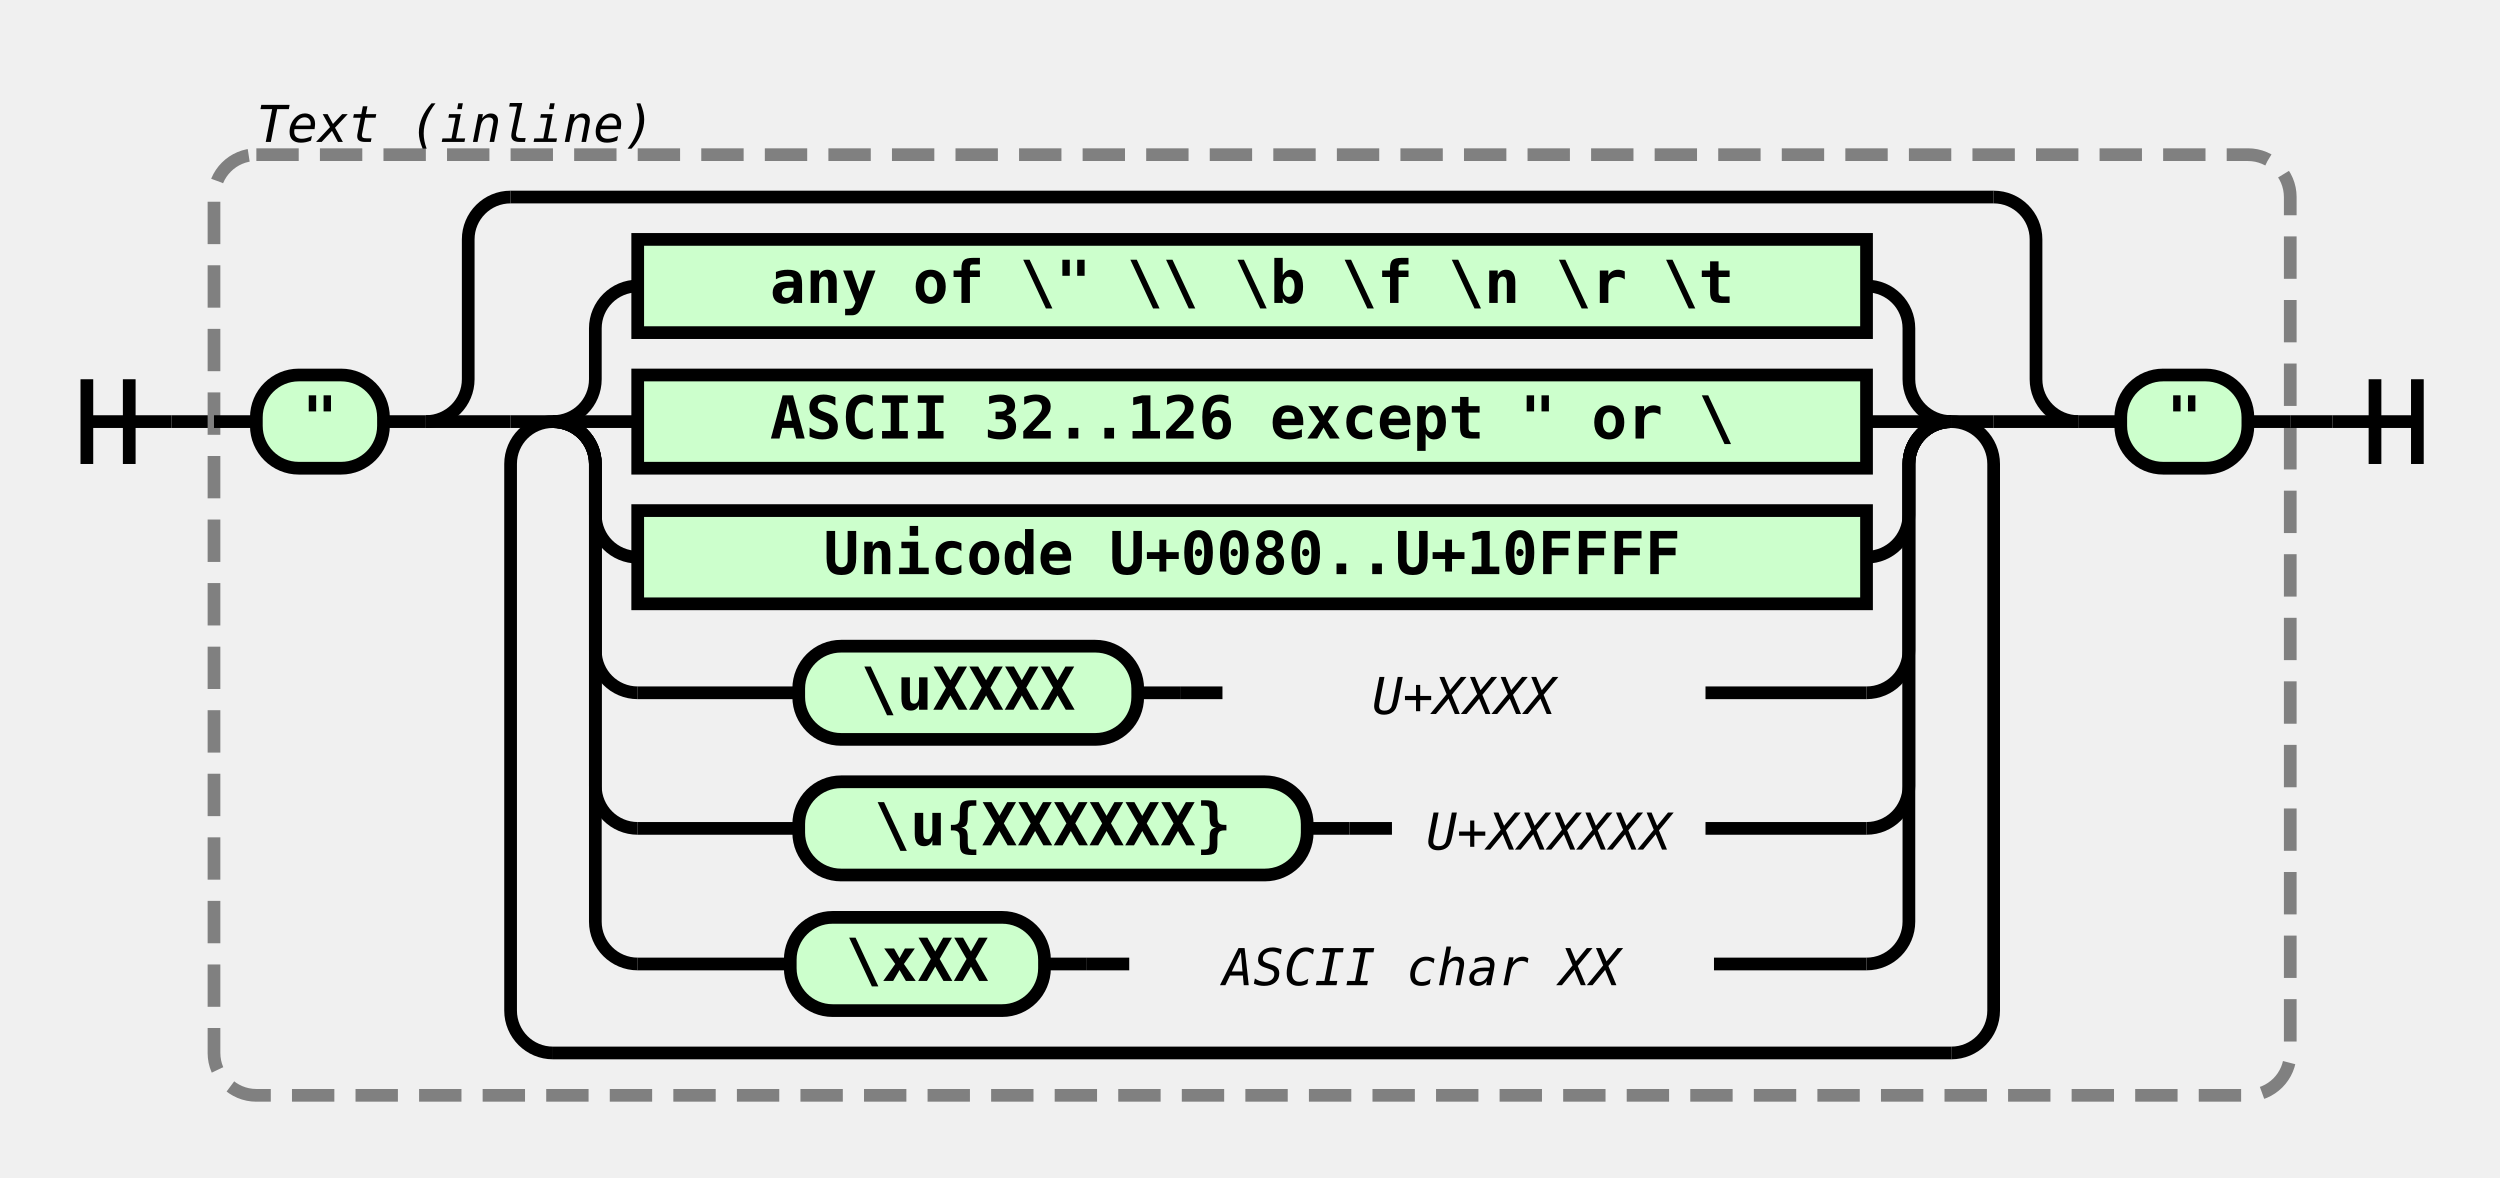
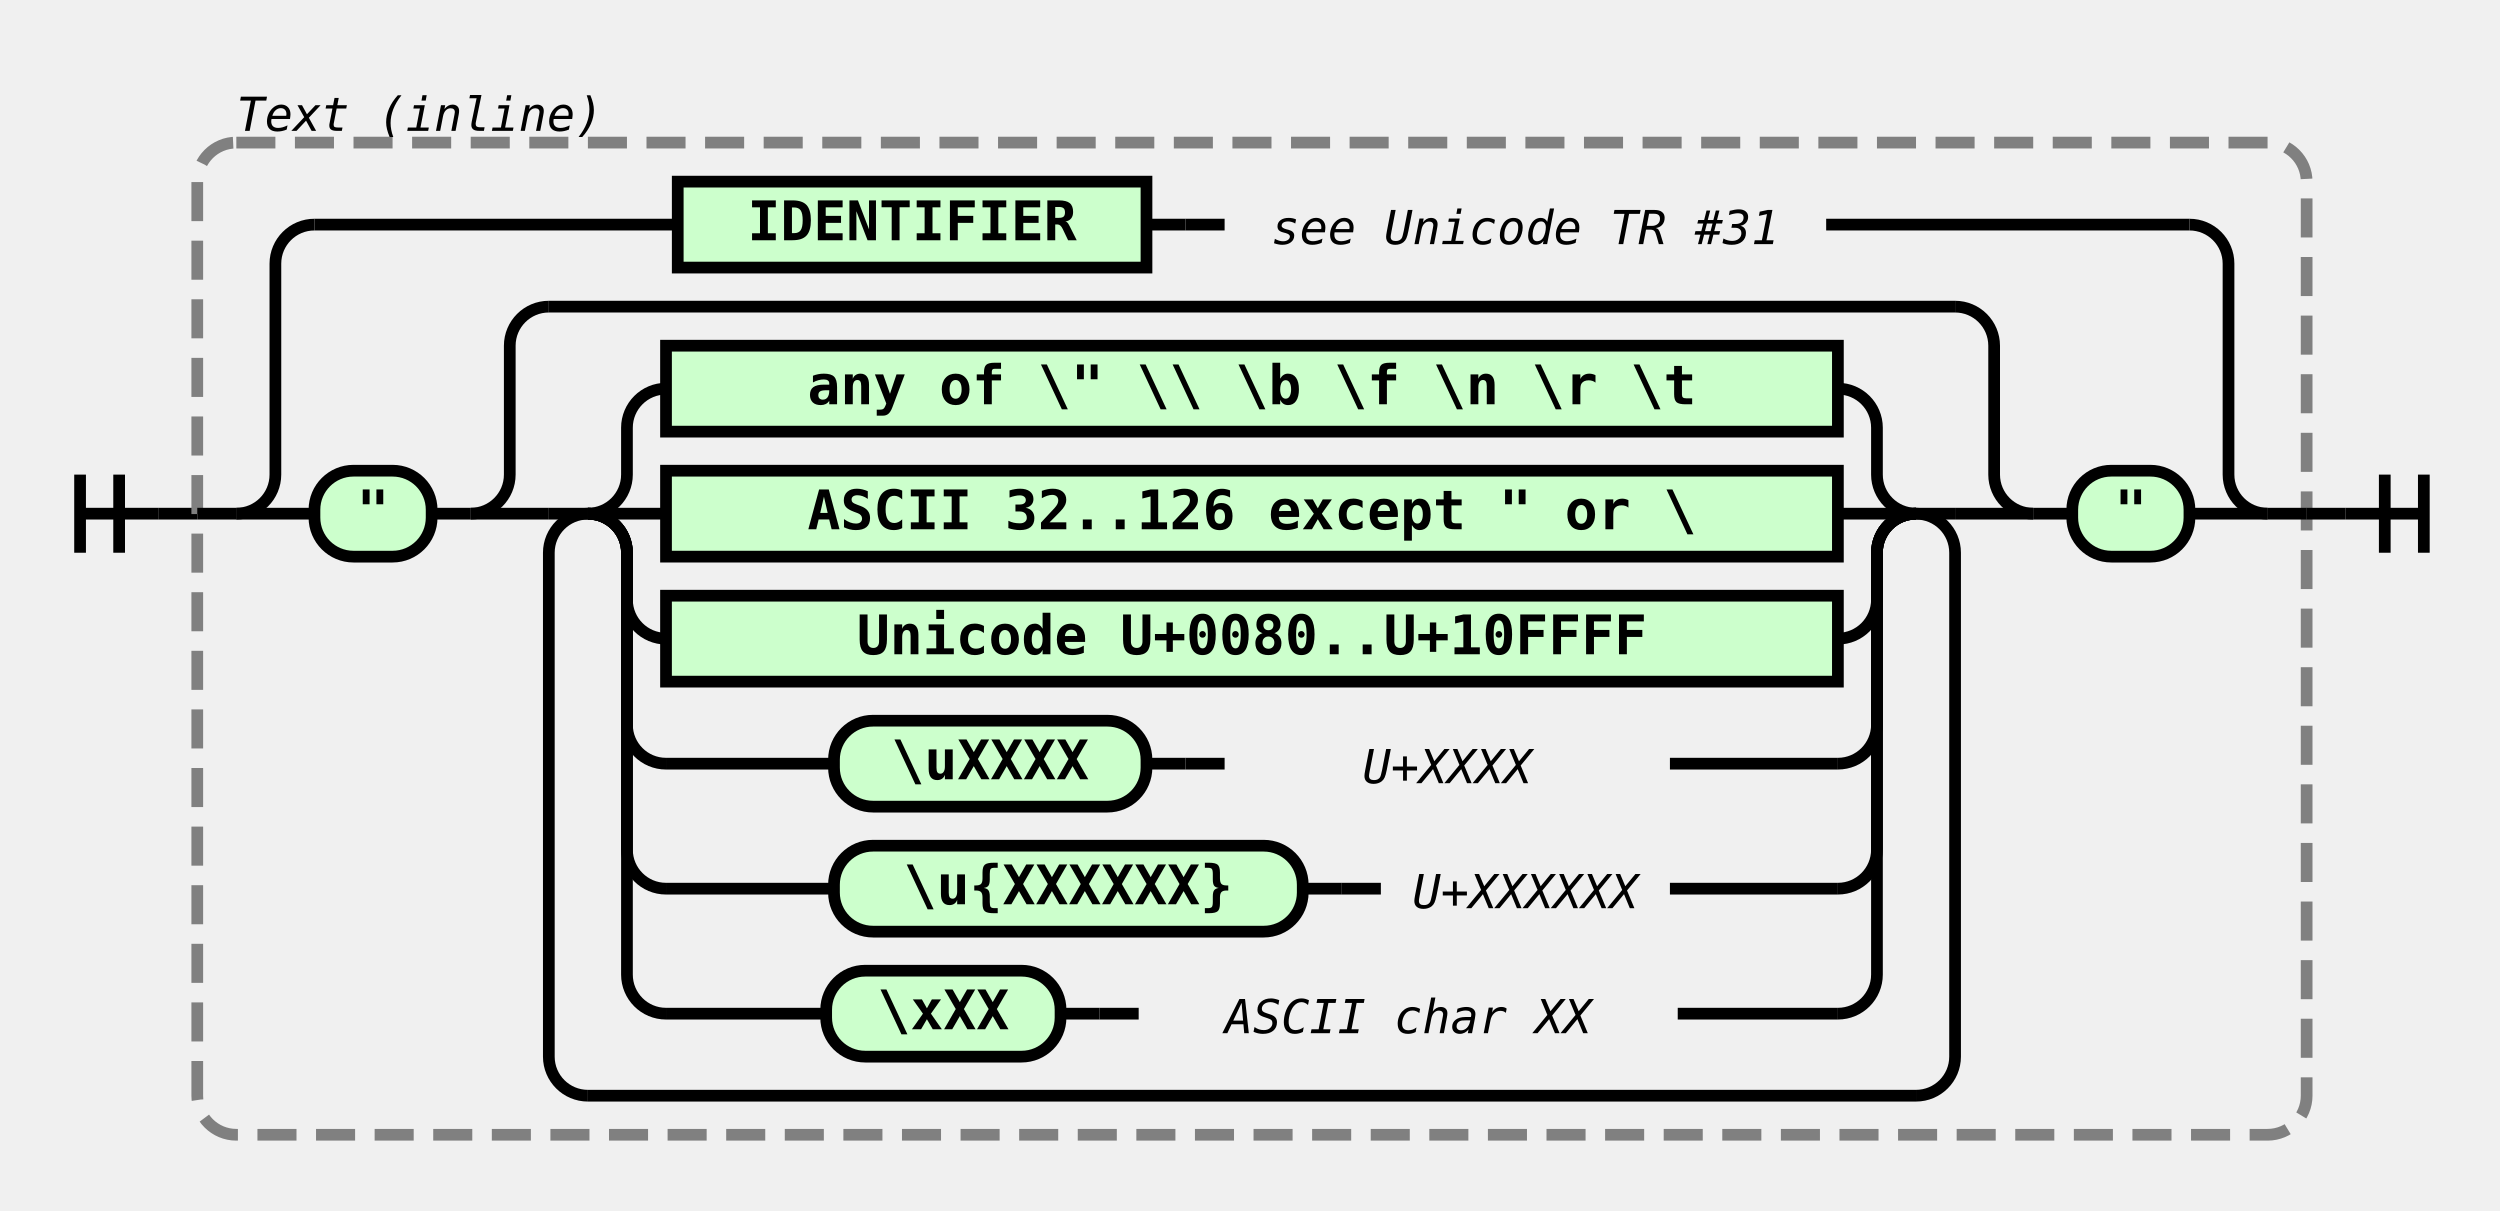
- <svg xmlns="http://www.w3.org/2000/svg" class="railroad-diagram" width="590" height="278" viewBox="0 0 590 278">
+ <svg xmlns="http://www.w3.org/2000/svg" class="railroad-diagram" width="640" height="310" viewBox="0 0 640 310">
  <g transform="translate(.5 .5)">
    <g>
-       <path d="M20 89v20m10 -20v20m-10 -10h20" />
+       <path d="M20 121v20m10 -20v20m-10 -10h20" />
    </g>
-     <path d="M40 99h10" />
+     <path d="M40 131h10" />
    <g>
-       <path d="M50 99h0" />
-       <path d="M540 99h0" />
-       <rect x="50" y="36" width="490" height="222" rx="10" ry="10" class="group-box" />
+       <path d="M50 131h0" />
+       <path d="M590 131h0" />
+       <rect x="50" y="36" width="540" height="254" rx="10" ry="10" class="group-box" />
      <g>
-         <path d="M50 99h10" />
-         <path d="M530 99h10" />
-         <g class="terminal ">
-           <path d="M60 99h0" />
-           <path d="M90 99h0" />
-           <rect x="60" y="88" width="30" height="22" rx="10" ry="10" />
-           <text x="75" y="103">"</text>
+         <path d="M50 131h10" />
+         <g>
+           <path d="M60 131h0" />
+           <path d="M580 131h0" />
+           <path d="M60 131a10 10 0 0 0 10 -10v-54a10 10 0 0 1 10 -10" />
+           <g>
+             <path d="M80 57h93" />
+             <path d="M467 57h93" />
+             <g class="non-terminal ">
+               <path d="M173 57h0" />
+               <path d="M293 57h0" />
+               <rect x="173" y="46" width="120" height="22" />
+               <text x="233" y="61">IDENTIFIER</text>
+             </g>
+             <path d="M293 57h10" />
+             <path d="M303 57h10" />
+             <g class="comment ">
+               <path d="M313 57h0" />
+               <path d="M467 57h0" />
+               <text x="390" y="62" class="comment">see Unicode TR #31</text>
+             </g>
+           </g>
+           <path d="M560 57a10 10 0 0 1 10 10v54a10 10 0 0 0 10 10" />
+           <path d="M60 131h20" />
+           <g>
+             <path d="M80 131h0" />
+             <path d="M560 131h0" />
+             <g class="terminal ">
+               <path d="M80 131h0" />
+               <path d="M110 131h0" />
+               <rect x="80" y="120" width="30" height="22" rx="10" ry="10" />
+               <text x="95" y="135">"</text>
+             </g>
+             <path d="M110 131h10" />
+             <g>
+               <path d="M120 131h0" />
+               <path d="M520 131h0" />
+               <path d="M120 131a10 10 0 0 0 10 -10v-33a10 10 0 0 1 10 -10" />
+               <g>
+                 <path d="M140 78h360" />
+               </g>
+               <path d="M500 78a10 10 0 0 1 10 10v33a10 10 0 0 0 10 10" />
+               <path d="M120 131h20" />
+               <g>
+                 <path d="M140 131h0" />
+                 <path d="M500 131h0" />
+                 <path d="M140 131h10" />
+                 <g>
+                   <path d="M150 131h0" />
+                   <path d="M490 131h0" />
+                   <path d="M150 131a10 10 0 0 0 10 -10v-12a10 10 0 0 1 10 -10" />
+                   <g class="non-terminal ">
+                     <path d="M170 99h0" />
+                     <path d="M470 99h0" />
+                     <rect x="170" y="88" width="300" height="22" />
+                     <text x="320" y="103">any of  \" \\ \b \f \n \r \t</text>
+                   </g>
+                   <path d="M470 99a10 10 0 0 1 10 10v12a10 10 0 0 0 10 10" />
+                   <path d="M150 131h20" />
+                   <g class="non-terminal ">
+                     <path d="M170 131h0" />
+                     <path d="M470 131h0" />
+                     <rect x="170" y="120" width="300" height="22" />
+                     <text x="320" y="135">ASCII 32..126  except " or \</text>
+                   </g>
+                   <path d="M470 131h20" />
+                   <path d="M150 131a10 10 0 0 1 10 10v12a10 10 0 0 0 10 10" />
+                   <g class="non-terminal ">
+                     <path d="M170 163h0" />
+                     <path d="M470 163h0" />
+                     <rect x="170" y="152" width="300" height="22" />
+                     <text x="320" y="167">  Unicode U+0080..U+10FFFF  </text>
+                   </g>
+                   <path d="M470 163a10 10 0 0 0 10 -10v-12a10 10 0 0 1 10 -10" />
+                   <path d="M150 131a10 10 0 0 1 10 10v44a10 10 0 0 0 10 10" />
+                   <g>
+                     <path d="M170 195h43" />
+                     <path d="M427 195h43" />
+                     <g class="terminal ">
+                       <path d="M213 195h0" />
+                       <path d="M293 195h0" />
+                       <rect x="213" y="184" width="80" height="22" rx="10" ry="10" />
+                       <text x="253" y="199">\uXXXX</text>
+                     </g>
+                     <path d="M293 195h10" />
+                     <path d="M303 195h10" />
+                     <g class="comment ">
+                       <path d="M313 195h0" />
+                       <path d="M427 195h0" />
+                       <text x="370" y="200" class="comment">       U+XXXX</text>
+                     </g>
+                   </g>
+                   <path d="M470 195a10 10 0 0 0 10 -10v-44a10 10 0 0 1 10 -10" />
+                   <path d="M150 131a10 10 0 0 1 10 10v76a10 10 0 0 0 10 10" />
+                   <g>
+                     <path d="M170 227h43" />
+                     <path d="M427 227h43" />
+                     <g class="terminal ">
+                       <path d="M213 227h0" />
+                       <path d="M333 227h0" />
+                       <rect x="213" y="216" width="120" height="22" rx="10" ry="10" />
+                       <text x="273" y="231">\u{XXXXXX}</text>
+                     </g>
+                     <path d="M333 227h10" />
+                     <path d="M343 227h10" />
+                     <g class="comment ">
+                       <path d="M353 227h0" />
+                       <path d="M427 227h0" />
+                       <text x="390" y="232" class="comment">U+XXXXXX</text>
+                     </g>
+                   </g>
+                   <path d="M470 227a10 10 0 0 0 10 -10v-76a10 10 0 0 1 10 -10" />
+                   <path d="M150 131a10 10 0 0 1 10 10v108a10 10 0 0 0 10 10" />
+                   <g>
+                     <path d="M170 259h41" />
+                     <path d="M429 259h41" />
+                     <g class="terminal ">
+                       <path d="M211 259h0" />
+                       <path d="M271 259h0" />
+                       <rect x="211" y="248" width="60" height="22" rx="10" ry="10" />
+                       <text x="241" y="263">\xXX</text>
+                     </g>
+                     <path d="M271 259h10" />
+                     <path d="M281 259h10" />
+                     <g class="comment ">
+                       <path d="M291 259h0" />
+                       <path d="M429 259h0" />
+                       <text x="360" y="264" class="comment">   ASCII char XX</text>
+                     </g>
+                   </g>
+                   <path d="M470 259a10 10 0 0 0 10 -10v-108a10 10 0 0 1 10 -10" />
+                 </g>
+                 <path d="M490 131h10" />
+                 <path d="M150 131a10 10 0 0 0 -10 10v129a10 10 0 0 0 10 10" />
+                 <g>
+                   <path d="M150 280h340" />
+                 </g>
+                 <path d="M490 280a10 10 0 0 0 10 -10v-129a10 10 0 0 0 -10 -10" />
+               </g>
+               <path d="M500 131h20" />
+             </g>
+             <path d="M520 131h10" />
+             <g class="terminal ">
+               <path d="M530 131h0" />
+               <path d="M560 131h0" />
+               <rect x="530" y="120" width="30" height="22" rx="10" ry="10" />
+               <text x="545" y="135">"</text>
+             </g>
+           </g>
+           <path d="M560 131h20" />
        </g>
-         <path d="M90 99h10" />
-         <g>
-           <path d="M100 99h0" />
-           <path d="M490 99h0" />
-           <path d="M100 99a10 10 0 0 0 10 -10v-33a10 10 0 0 1 10 -10" />
-           <g>
-             <path d="M120 46h350" />
-           </g>
-           <path d="M470 46a10 10 0 0 1 10 10v33a10 10 0 0 0 10 10" />
-           <path d="M100 99h20" />
-           <g>
-             <path d="M120 99h0" />
-             <path d="M470 99h0" />
-             <path d="M120 99h10" />
-             <g>
-               <path d="M130 99h0" />
-               <path d="M460 99h0" />
-               <path d="M130 99a10 10 0 0 0 10 -10v-12a10 10 0 0 1 10 -10" />
-               <g class="non-terminal ">
-                 <path d="M150 67h0" />
-                 <path d="M440 67h0" />
-                 <rect x="150" y="56" width="290" height="22" />
-                 <text x="295" y="71">any of \" \\ \b \f \n \r \t</text>
-               </g>
-               <path d="M440 67a10 10 0 0 1 10 10v12a10 10 0 0 0 10 10" />
-               <path d="M130 99h20" />
-               <g class="non-terminal ">
-                 <path d="M150 99h0" />
-                 <path d="M440 99h0" />
-                 <rect x="150" y="88" width="290" height="22" />
-                 <text x="295" y="103">ASCII 32..126 except " or \</text>
-               </g>
-               <path d="M440 99h20" />
-               <path d="M130 99a10 10 0 0 1 10 10v12a10 10 0 0 0 10 10" />
-               <g class="non-terminal ">
-                 <path d="M150 131h0" />
-                 <path d="M440 131h0" />
-                 <rect x="150" y="120" width="290" height="22" />
-                 <text x="295" y="135">  Unicode U+0080..U+10FFFF </text>
-               </g>
-               <path d="M440 131a10 10 0 0 0 10 -10v-12a10 10 0 0 1 10 -10" />
-               <path d="M130 99a10 10 0 0 1 10 10v44a10 10 0 0 0 10 10" />
-               <g>
-                 <path d="M150 163h38" />
-                 <path d="M402 163h38" />
-                 <g class="terminal ">
-                   <path d="M188 163h0" />
-                   <path d="M268 163h0" />
-                   <rect x="188" y="152" width="80" height="22" rx="10" ry="10" />
-                   <text x="228" y="167">\uXXXX</text>
-                 </g>
-                 <path d="M268 163h10" />
-                 <path d="M278 163h10" />
-                 <g class="comment ">
-                   <path d="M288 163h0" />
-                   <path d="M402 163h0" />
-                   <text x="345" y="168" class="comment">       U+XXXX</text>
-                 </g>
-               </g>
-               <path d="M440 163a10 10 0 0 0 10 -10v-44a10 10 0 0 1 10 -10" />
-               <path d="M130 99a10 10 0 0 1 10 10v76a10 10 0 0 0 10 10" />
-               <g>
-                 <path d="M150 195h38" />
-                 <path d="M402 195h38" />
-                 <g class="terminal ">
-                   <path d="M188 195h0" />
-                   <path d="M308 195h0" />
-                   <rect x="188" y="184" width="120" height="22" rx="10" ry="10" />
-                   <text x="248" y="199">\u{XXXXXX}</text>
-                 </g>
-                 <path d="M308 195h10" />
-                 <path d="M318 195h10" />
-                 <g class="comment ">
-                   <path d="M328 195h0" />
-                   <path d="M402 195h0" />
-                   <text x="365" y="200" class="comment">U+XXXXXX</text>
-                 </g>
-               </g>
-               <path d="M440 195a10 10 0 0 0 10 -10v-76a10 10 0 0 1 10 -10" />
-               <path d="M130 99a10 10 0 0 1 10 10v108a10 10 0 0 0 10 10" />
-               <g>
-                 <path d="M150 227h36" />
-                 <path d="M404 227h36" />
-                 <g class="terminal ">
-                   <path d="M186 227h0" />
-                   <path d="M246 227h0" />
-                   <rect x="186" y="216" width="60" height="22" rx="10" ry="10" />
-                   <text x="216" y="231">\xXX</text>
-                 </g>
-                 <path d="M246 227h10" />
-                 <path d="M256 227h10" />
-                 <g class="comment ">
-                   <path d="M266 227h0" />
-                   <path d="M404 227h0" />
-                   <text x="335" y="232" class="comment">   ASCII char XX</text>
-                 </g>
-               </g>
-               <path d="M440 227a10 10 0 0 0 10 -10v-108a10 10 0 0 1 10 -10" />
-             </g>
-             <path d="M460 99h10" />
-             <path d="M130 99a10 10 0 0 0 -10 10v129a10 10 0 0 0 10 10" />
-             <g>
-               <path d="M130 248h330" />
-             </g>
-             <path d="M460 248a10 10 0 0 0 10 -10v-129a10 10 0 0 0 -10 -10" />
-           </g>
-           <path d="M470 99h20" />
-         </g>
-         <path d="M490 99h10" />
-         <g class="terminal ">
-           <path d="M500 99h0" />
-           <path d="M530 99h0" />
-           <rect x="500" y="88" width="30" height="22" rx="10" ry="10" />
-           <text x="515" y="103">"</text>
-         </g>
+         <path d="M580 131h10" />
      </g>
      <g class="comment ">
        <path d="M50 28h0" />
        <path d="M164 28h0" />
        <text x="107" y="33" class="comment">Text (inline)</text>
      </g>
    </g>
-     <path d="M540 99h10" />
-     <path d="M 550 99 h 20 m -10 -10 v 20 m 10 -20 v 20" />
+     <path d="M590 131h10" />
+     <path d="M 600 131 h 20 m -10 -10 v 20 m 10 -20 v 20" />
  </g>
  <style>
	svg {
		background-color: hsl(30,20%,95%);
	}
	path {
		stroke-width: 3;
		stroke: black;
		fill: rgba(0,0,0,0);
	}
	text {
		font: bold 14px monospace;
		text-anchor: middle;
		white-space: pre;
	}
	text.diagram-text {
		font-size: 12px;
	}
	text.diagram-arrow {
		font-size: 16px;
	}
	text.label {
		text-anchor: start;
	}
	text.comment {
		font: italic 12px monospace;
	}
	g.non-terminal text {
		/*font-style: italic;*/
	}
	rect {
		stroke-width: 3;
		stroke: black;
		fill: hsl(120,100%,90%);
	}
	rect.group-box {
		stroke: gray;
		stroke-dasharray: 10 5;
		fill: none;
	}
	path.diagram-text {
		stroke-width: 3;
		stroke: black;
		fill: white;
		cursor: help;
	}
	g.diagram-text:hover path.diagram-text {
		fill: #eee;
	}</style>
</svg>
